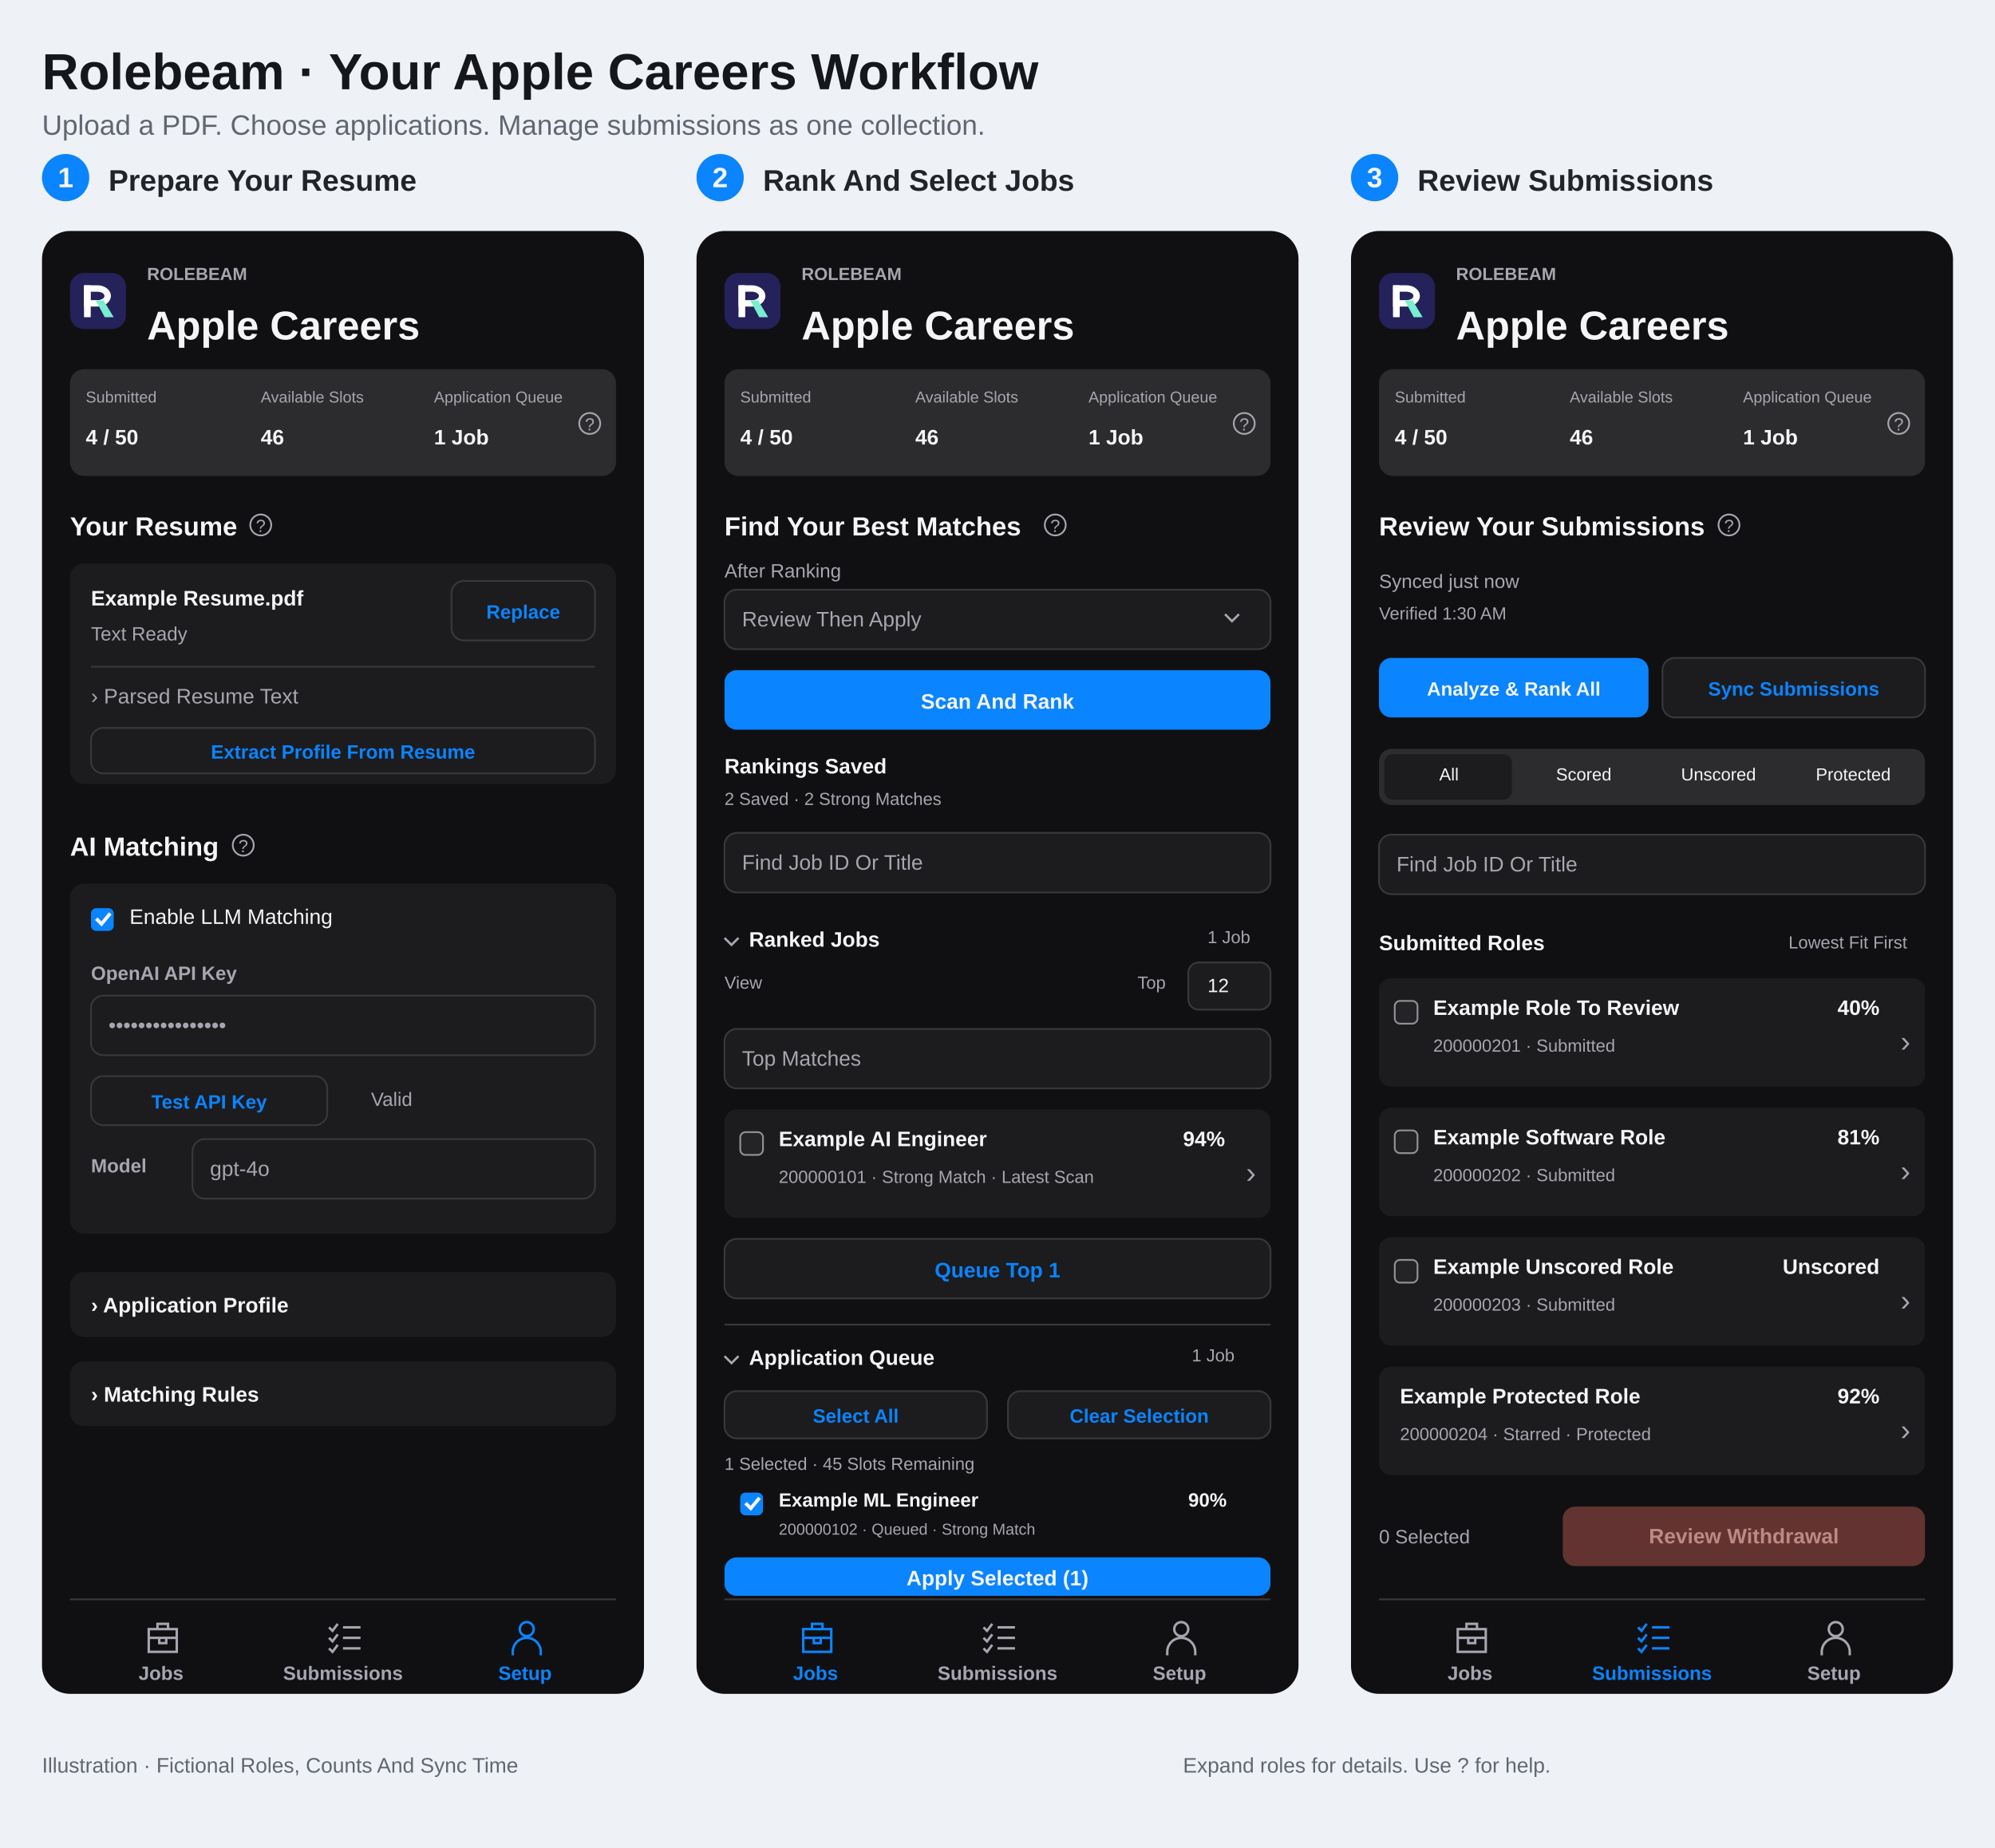
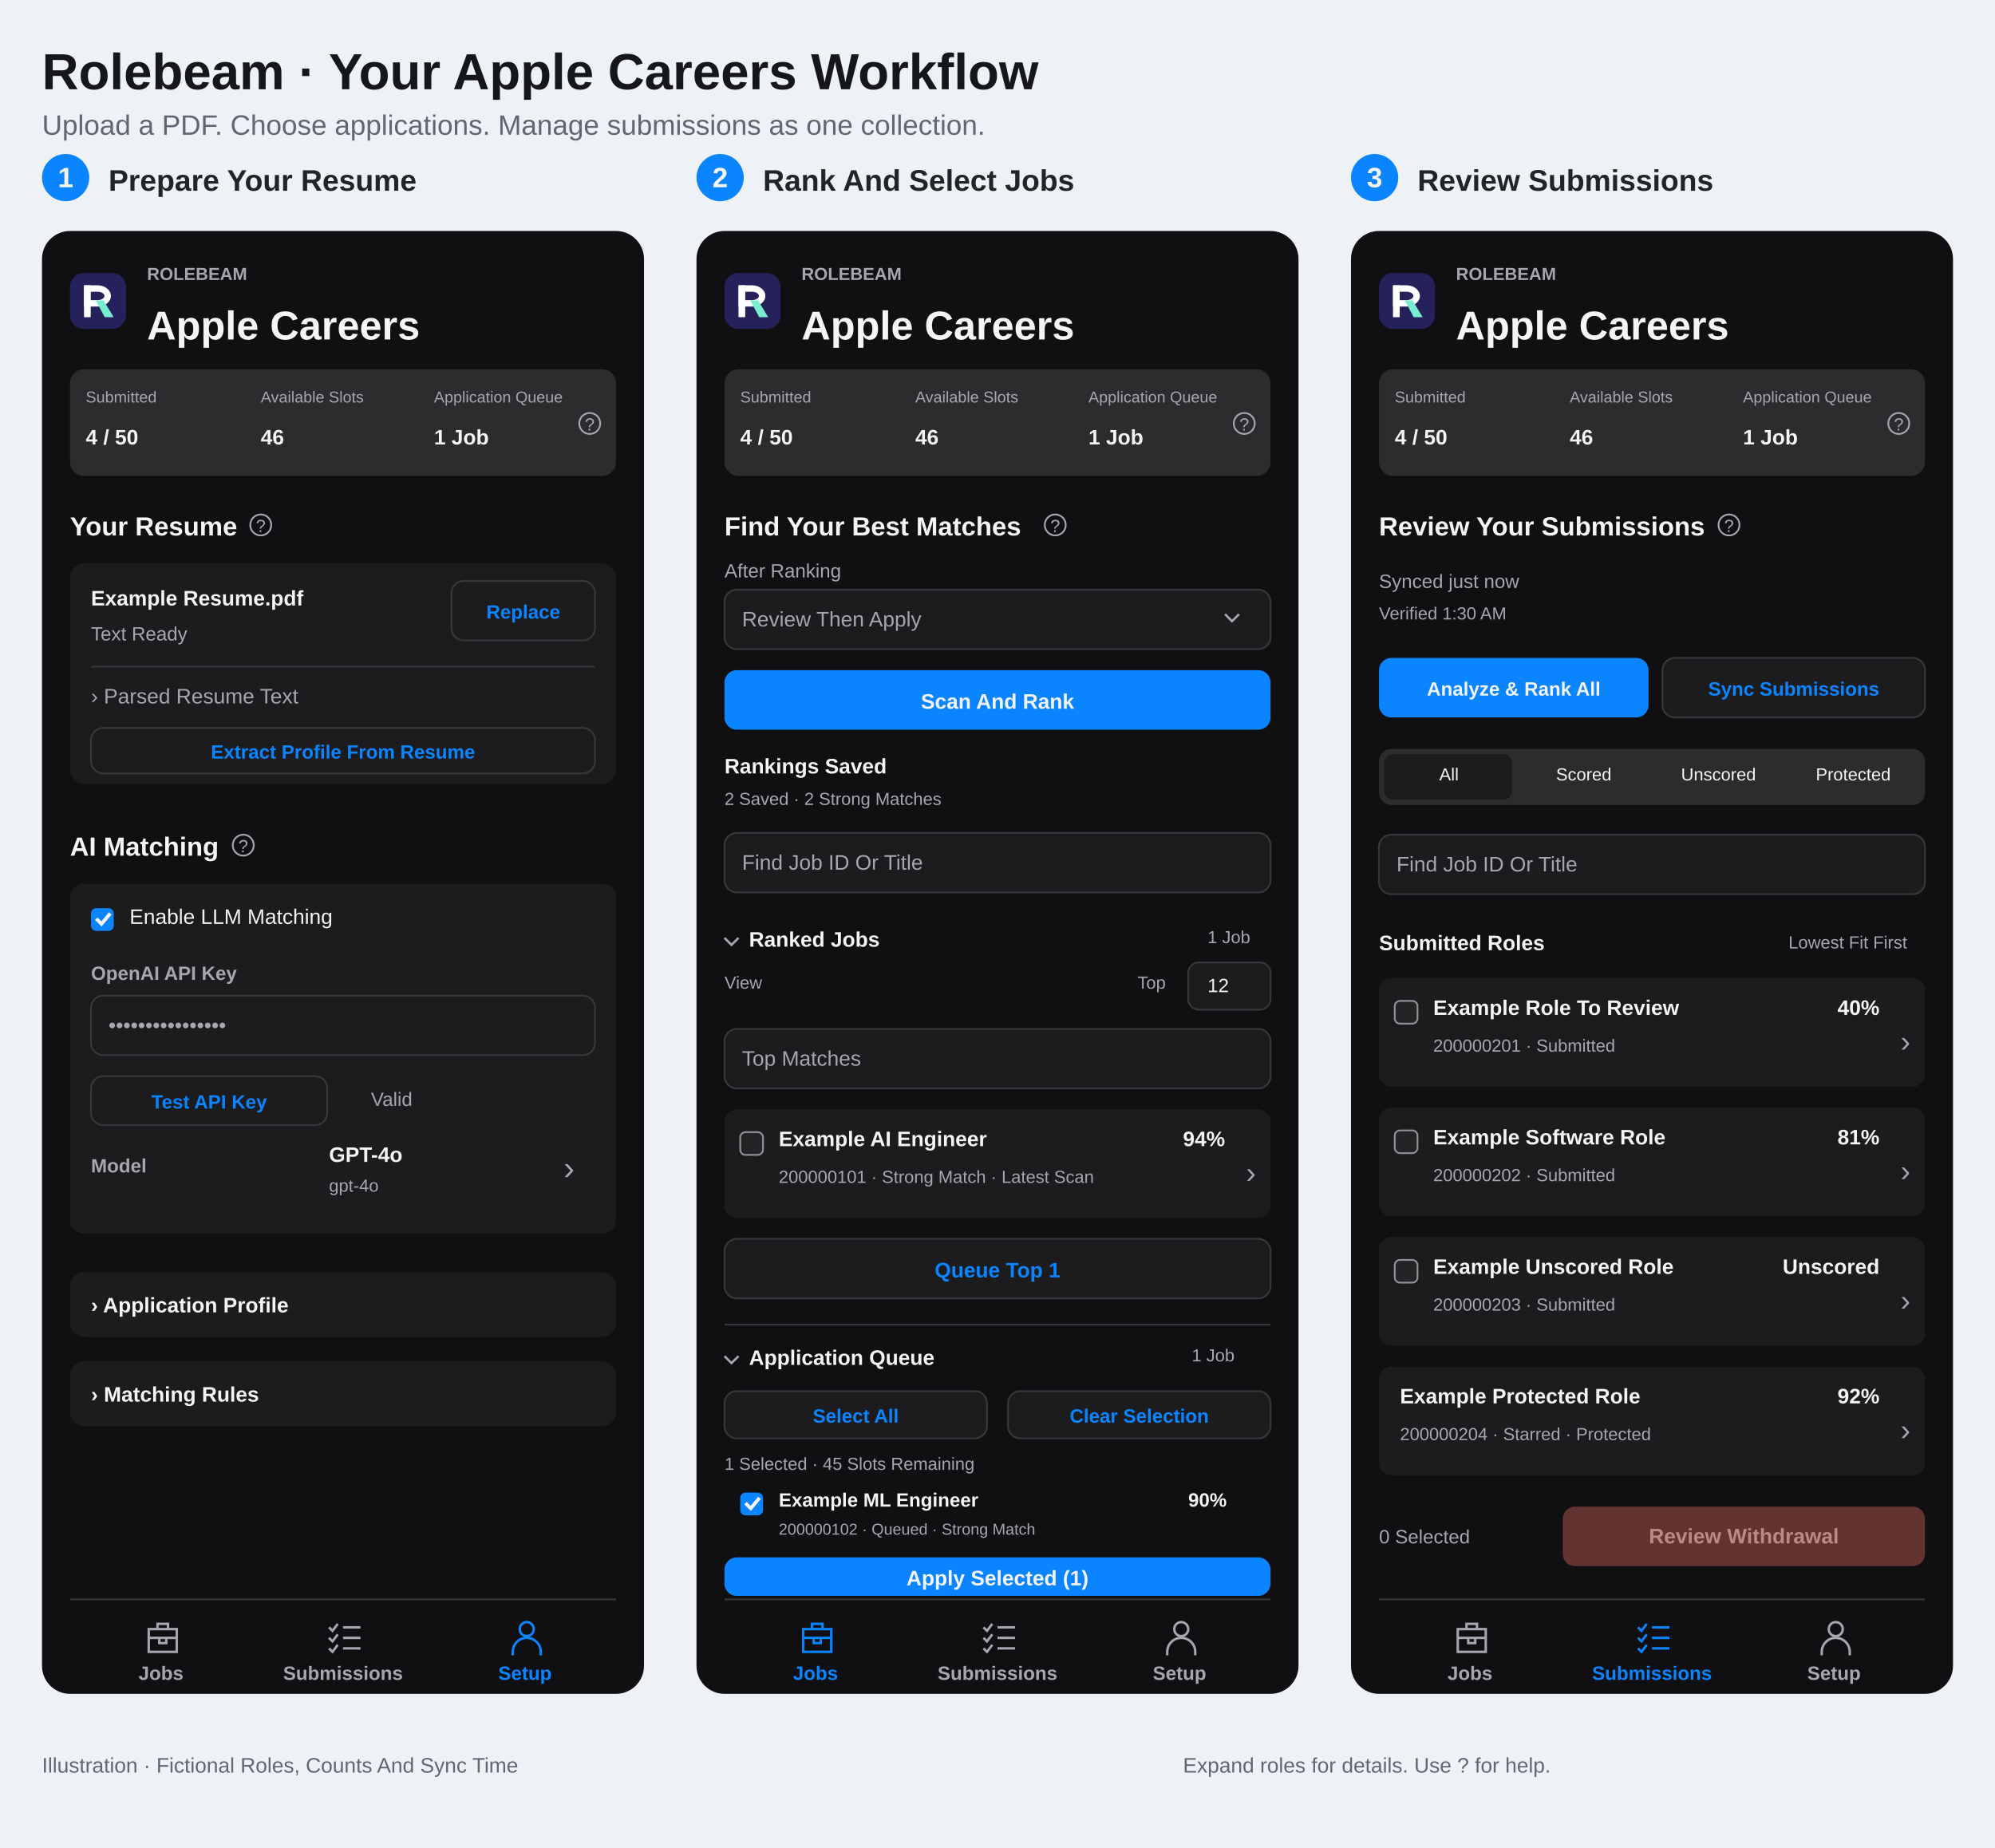
<svg xmlns="http://www.w3.org/2000/svg" width="1140" height="1056" viewBox="0 0 1140 1056" role="img" aria-labelledby="title description">
  <g font-family="Arial, Helvetica, sans-serif">
    <rect x="0" y="0" width="1140" height="1056" rx="0" fill="#eef1f6" stroke="none" />
    <text x="24" y="51" font-size="29" fill="#16171b" font-weight="600" text-anchor="start">Rolebeam · Your Apple Careers Workflow</text>
    <text x="24" y="77" font-size="16" fill="#626672" font-weight="400" text-anchor="start">Upload a PDF. Choose applications. Manage submissions as one collection.</text>
    <rect x="24" y="88" width="27" height="27" rx="14" fill="#0a84ff" stroke="none" />
    <text x="37.5" y="107" font-size="16" fill="#f5f5f7" font-weight="600" text-anchor="middle">1</text>
    <text x="62" y="109" font-size="17" fill="#22242a" font-weight="600" text-anchor="start">Prepare Your Resume</text>
    <rect x="24" y="132" width="344" height="836" rx="16" fill="#101012" stroke="none" />
    <svg x="40" y="156" width="32" height="32" viewBox="0 0 100 100">
      <rect width="100" height="100" rx="25" fill="#25215a" />
      <path d="M25 22h24a24 19 0 0 1 0 38H25Z M36.5 33.5v15H49a12.5 7.5 0 0 0 0-15Z" fill="#fff" fill-rule="evenodd" />
      <rect x="25" y="22" width="12" height="57" rx="1" fill="#fff" />
      <path d="m46 49 14 0 18 30H62Z" fill="#78edd0" />
    </svg>
    <text x="84" y="160" font-size="10" fill="#a6a6b0" font-weight="600" text-anchor="start">ROLEBEAM</text>
    <text x="84" y="194" font-size="23" fill="#f5f5f7" font-weight="600" text-anchor="start">Apple Careers</text>
    <rect x="40" y="211" width="312" height="61" rx="8" fill="#2c2c2e" stroke="none" />
    <text x="49" y="230" font-size="9" fill="#a6a6b0" font-weight="400" text-anchor="start">Submitted</text>
    <text x="49" y="254" font-size="12" fill="#f5f5f7" font-weight="600" text-anchor="start">4 / 50</text>
    <text x="149" y="230" font-size="9" fill="#a6a6b0" font-weight="400" text-anchor="start">Available Slots</text>
    <text x="149" y="254" font-size="12" fill="#f5f5f7" font-weight="600" text-anchor="start">46</text>
    <text x="248" y="230" font-size="9" fill="#a6a6b0" font-weight="400" text-anchor="start">Application Queue</text>
    <text x="248" y="254" font-size="12" fill="#f5f5f7" font-weight="600" text-anchor="start">1 Job</text>
    <circle cx="337" cy="242" r="6" fill="none" stroke="#a6a6b0" />
    <text x="337" y="246" font-size="10" fill="#a6a6b0" font-weight="400" text-anchor="middle">?</text>
    <path d="M40 914h312" stroke="#38383c" />
    <path d="M2 5h16v13H2zM7 5V2h6v3M2 10h16M8 10v3h4v-3" transform="translate(83 926)" fill="none" stroke="#a6a6b0" stroke-width="1.4" />
    <text x="92" y="960" font-size="11" fill="#a6a6b0" font-weight="600" text-anchor="middle">Jobs</text>
    <path d="M1 4l2 2 3-4M1 10l2 2 3-4M1 16l2 2 3-4M9 4h10M9 10h10M9 16h10" transform="translate(187 926)" fill="none" stroke="#a6a6b0" stroke-width="1.4" />
    <text x="196" y="960" font-size="11" fill="#a6a6b0" font-weight="600" text-anchor="middle">Submissions</text>
    <path d="M10 9a4 4 0 1 0 0-8 4 4 0 0 0 0 8M2 20v-2a8 8 0 0 1 16 0v2" transform="translate(291 926)" fill="none" stroke="#0a84ff" stroke-width="1.4" />
    <text x="300" y="960" font-size="11" fill="#0a84ff" font-weight="600" text-anchor="middle">Setup</text>
    <text x="40" y="306" font-size="15" fill="#f5f5f7" font-weight="600" text-anchor="start">Your Resume</text>
    <circle cx="149" cy="300" r="6" fill="none" stroke="#a6a6b0" />
    <text x="149" y="304" font-size="10" fill="#a6a6b0" font-weight="400" text-anchor="middle">?</text>
    <rect x="40" y="322" width="312" height="126" rx="8" fill="#1c1c1e" stroke="none" />
    <text x="52" y="346" font-size="12" fill="#f5f5f7" font-weight="600" text-anchor="start">Example Resume.pdf</text>
    <text x="52" y="366" font-size="11" fill="#a6a6b0" font-weight="400" text-anchor="start">Text Ready</text>
    <rect x="258" y="332" width="82" height="34" rx="7" fill="#1c1c1e" stroke="#38383c" />
    <text x="299" y="353.5" font-size="11" fill="#0a84ff" font-weight="600" text-anchor="middle">Replace</text>
    <path d="M52 381h288" stroke="#38383c" />
    <text x="52" y="402" font-size="12" fill="#a6a6b0" font-weight="400" text-anchor="start">›  Parsed Resume Text</text>
    <rect x="52" y="416" width="288" height="26" rx="7" fill="#1c1c1e" stroke="#38383c" />
    <text x="196" y="433.5" font-size="11" fill="#0a84ff" font-weight="600" text-anchor="middle">Extract Profile From Resume</text>
    <text x="40" y="489" font-size="15" fill="#f5f5f7" font-weight="600" text-anchor="start">AI Matching</text>
    <circle cx="139" cy="483" r="6" fill="none" stroke="#a6a6b0" />
    <text x="139" y="487" font-size="10" fill="#a6a6b0" font-weight="400" text-anchor="middle">?</text>
    <rect x="40" y="505" width="312" height="200" rx="8" fill="#1c1c1e" stroke="none" />
    <rect x="52" y="519" width="13" height="13" rx="3" fill="#0a84ff" stroke="none" />
    <path d="M55 525l3 3 5-6" fill="none" stroke="#f5f5f7" stroke-width="2" />
    <text x="74" y="528" font-size="12" fill="#f5f5f7" font-weight="400" text-anchor="start">Enable LLM Matching</text>
    <text x="52" y="560" font-size="11" fill="#a6a6b0" font-weight="600" text-anchor="start">OpenAI API Key</text>
    <rect x="52" y="569" width="288" height="34" rx="7" fill="#1c1c1e" stroke="#38383c" />
    <text x="62" y="590" font-size="12" fill="#a6a6b0" font-weight="400" text-anchor="start">••••••••••••••••</text>
    <rect x="52" y="615" width="135" height="28" rx="7" fill="#1c1c1e" stroke="#38383c" />
    <text x="119.5" y="633.5" font-size="11" fill="#0a84ff" font-weight="600" text-anchor="middle">Test API Key</text>
    <text x="212" y="632" font-size="11" fill="#a6a6b0" font-weight="400" text-anchor="start">Valid</text>
    <text x="52" y="670" font-size="11" fill="#a6a6b0" font-weight="600" text-anchor="start">Model</text>
-     <rect x="110" y="651" width="230" height="34" rx="7" fill="#1c1c1e" stroke="#38383c" />
-     <text x="120" y="672" font-size="12" fill="#a6a6b0" font-weight="400" text-anchor="start">gpt-4o</text>
+     <text x="188" y="664" font-size="12" fill="#f5f5f7" font-weight="600" text-anchor="start">GPT-4o</text>
+     <text x="188" y="681" font-size="10" fill="#a6a6b0" font-weight="400" text-anchor="start">gpt-4o</text>
+     <text x="322" y="674" font-size="19" fill="#a6a6b0" font-weight="400" text-anchor="start">›</text>
    <rect x="40" y="727" width="312" height="37" rx="8" fill="#1c1c1e" stroke="none" />
    <text x="52" y="750" font-size="12" fill="#f5f5f7" font-weight="600" text-anchor="start">›  Application Profile</text>
    <rect x="40" y="778" width="312" height="37" rx="8" fill="#1c1c1e" stroke="none" />
    <text x="52" y="801" font-size="12" fill="#f5f5f7" font-weight="600" text-anchor="start">›  Matching Rules</text>
    <rect x="398" y="88" width="27" height="27" rx="14" fill="#0a84ff" stroke="none" />
    <text x="411.5" y="107" font-size="16" fill="#f5f5f7" font-weight="600" text-anchor="middle">2</text>
    <text x="436" y="109" font-size="17" fill="#22242a" font-weight="600" text-anchor="start">Rank And Select Jobs</text>
    <rect x="398" y="132" width="344" height="836" rx="16" fill="#101012" stroke="none" />
    <svg x="414" y="156" width="32" height="32" viewBox="0 0 100 100">
      <rect width="100" height="100" rx="25" fill="#25215a" />
      <path d="M25 22h24a24 19 0 0 1 0 38H25Z M36.5 33.5v15H49a12.5 7.5 0 0 0 0-15Z" fill="#fff" fill-rule="evenodd" />
      <rect x="25" y="22" width="12" height="57" rx="1" fill="#fff" />
      <path d="m46 49 14 0 18 30H62Z" fill="#78edd0" />
    </svg>
    <text x="458" y="160" font-size="10" fill="#a6a6b0" font-weight="600" text-anchor="start">ROLEBEAM</text>
    <text x="458" y="194" font-size="23" fill="#f5f5f7" font-weight="600" text-anchor="start">Apple Careers</text>
    <rect x="414" y="211" width="312" height="61" rx="8" fill="#2c2c2e" stroke="none" />
    <text x="423" y="230" font-size="9" fill="#a6a6b0" font-weight="400" text-anchor="start">Submitted</text>
    <text x="423" y="254" font-size="12" fill="#f5f5f7" font-weight="600" text-anchor="start">4 / 50</text>
    <text x="523" y="230" font-size="9" fill="#a6a6b0" font-weight="400" text-anchor="start">Available Slots</text>
    <text x="523" y="254" font-size="12" fill="#f5f5f7" font-weight="600" text-anchor="start">46</text>
    <text x="622" y="230" font-size="9" fill="#a6a6b0" font-weight="400" text-anchor="start">Application Queue</text>
    <text x="622" y="254" font-size="12" fill="#f5f5f7" font-weight="600" text-anchor="start">1 Job</text>
    <circle cx="711" cy="242" r="6" fill="none" stroke="#a6a6b0" />
    <text x="711" y="246" font-size="10" fill="#a6a6b0" font-weight="400" text-anchor="middle">?</text>
    <path d="M414 914h312" stroke="#38383c" />
    <path d="M2 5h16v13H2zM7 5V2h6v3M2 10h16M8 10v3h4v-3" transform="translate(457 926)" fill="none" stroke="#0a84ff" stroke-width="1.4" />
    <text x="466" y="960" font-size="11" fill="#0a84ff" font-weight="600" text-anchor="middle">Jobs</text>
    <path d="M1 4l2 2 3-4M1 10l2 2 3-4M1 16l2 2 3-4M9 4h10M9 10h10M9 16h10" transform="translate(561 926)" fill="none" stroke="#a6a6b0" stroke-width="1.4" />
    <text x="570" y="960" font-size="11" fill="#a6a6b0" font-weight="600" text-anchor="middle">Submissions</text>
    <path d="M10 9a4 4 0 1 0 0-8 4 4 0 0 0 0 8M2 20v-2a8 8 0 0 1 16 0v2" transform="translate(665 926)" fill="none" stroke="#a6a6b0" stroke-width="1.4" />
    <text x="674" y="960" font-size="11" fill="#a6a6b0" font-weight="600" text-anchor="middle">Setup</text>
    <text x="414" y="306" font-size="15" fill="#f5f5f7" font-weight="600" text-anchor="start">Find Your Best Matches</text>
    <circle cx="603" cy="300" r="6" fill="none" stroke="#a6a6b0" />
    <text x="603" y="304" font-size="10" fill="#a6a6b0" font-weight="400" text-anchor="middle">?</text>
    <text x="414" y="330" font-size="11" fill="#a6a6b0" font-weight="400" text-anchor="start">After Ranking</text>
    <rect x="414" y="337" width="312" height="34" rx="7" fill="#1c1c1e" stroke="#38383c" />
    <text x="424" y="358" font-size="12" fill="#a6a6b0" font-weight="400" text-anchor="start">Review Then Apply</text>
    <path d="M700 351l4 4 4-4" fill="none" stroke="#a6a6b0" stroke-width="1.3" />
    <rect x="414" y="383" width="312" height="34" rx="7" fill="#0a84ff" stroke="none" />
    <text x="570" y="405" font-size="12" fill="#f5f5f7" font-weight="600" text-anchor="middle">Scan And Rank</text>
    <text x="414" y="442" font-size="12" fill="#f5f5f7" font-weight="600" text-anchor="start">Rankings Saved</text>
    <text x="414" y="460" font-size="10" fill="#a6a6b0" font-weight="400" text-anchor="start">2 Saved · 2 Strong Matches</text>
    <rect x="414" y="476" width="312" height="34" rx="7" fill="#1c1c1e" stroke="#38383c" />
    <text x="424" y="497" font-size="12" fill="#a6a6b0" font-weight="400" text-anchor="start">Find Job ID Or Title</text>
    <path d="M414 536l4 4 4-4" fill="none" stroke="#a6a6b0" stroke-width="1.3" />
    <text x="428" y="541" font-size="12" fill="#f5f5f7" font-weight="600" text-anchor="start">Ranked Jobs</text>
    <text x="690" y="539" font-size="10" fill="#a6a6b0" font-weight="400" text-anchor="start">1 Job</text>
    <text x="414" y="565" font-size="10" fill="#a6a6b0" font-weight="400" text-anchor="start">View</text>
    <text x="650" y="565" font-size="10" fill="#a6a6b0" font-weight="400" text-anchor="start">Top</text>
    <rect x="679" y="550" width="47" height="27" rx="6" fill="#1c1c1e" stroke="#38383c" />
    <text x="690" y="567" font-size="11" fill="#f5f5f7" font-weight="400" text-anchor="start">12</text>
    <rect x="414" y="588" width="312" height="34" rx="7" fill="#1c1c1e" stroke="#38383c" />
    <text x="424" y="609" font-size="12" fill="#a6a6b0" font-weight="400" text-anchor="start">Top Matches</text>
    <rect x="414" y="634" width="312" height="62" rx="7" fill="#1c1c1e" stroke="none" />
    <rect x="423" y="647" width="13" height="13" rx="3" fill="#242426" stroke="#909097" />
    <text x="445" y="655" font-size="12" fill="#f5f5f7" font-weight="600" text-anchor="start">Example AI Engineer</text>
    <text x="700" y="655" font-size="12" fill="#f5f5f7" font-weight="600" text-anchor="end">94%</text>
    <text x="712" y="676" font-size="17" fill="#a6a6b0" font-weight="400" text-anchor="start">›</text>
    <text x="445" y="676" font-size="10" fill="#a6a6b0" font-weight="400" text-anchor="start">200000101 · Strong Match · Latest Scan</text>
    <rect x="414" y="708" width="312" height="34" rx="7" fill="#1c1c1e" stroke="#38383c" />
    <text x="570" y="730" font-size="12" fill="#0a84ff" font-weight="600" text-anchor="middle">Queue Top 1</text>
    <path d="M414 757h312" stroke="#38383c" />
    <path d="M414 775l4 4 4-4" fill="none" stroke="#a6a6b0" stroke-width="1.3" />
    <text x="428" y="780" font-size="12" fill="#f5f5f7" font-weight="600" text-anchor="start">Application Queue</text>
    <text x="681" y="778" font-size="10" fill="#a6a6b0" font-weight="400" text-anchor="start">1 Job</text>
    <rect x="414" y="795" width="150" height="27" rx="7" fill="#1c1c1e" stroke="#38383c" />
    <text x="489" y="813" font-size="11" fill="#0a84ff" font-weight="600" text-anchor="middle">Select All</text>
    <rect x="576" y="795" width="150" height="27" rx="7" fill="#1c1c1e" stroke="#38383c" />
    <text x="651" y="813" font-size="11" fill="#0a84ff" font-weight="600" text-anchor="middle">Clear Selection</text>
    <text x="414" y="840" font-size="10" fill="#a6a6b0" font-weight="400" text-anchor="start">1 Selected · 45 Slots Remaining</text>
    <rect x="423" y="853" width="13" height="13" rx="3" fill="#0a84ff" stroke="none" />
    <path d="M426 859l3 3 5-6" fill="none" stroke="#f5f5f7" stroke-width="2" />
    <text x="445" y="861" font-size="11" fill="#f5f5f7" font-weight="600" text-anchor="start">Example ML Engineer</text>
    <text x="701" y="861" font-size="11" fill="#f5f5f7" font-weight="600" text-anchor="end">90%</text>
    <text x="445" y="877" font-size="9" fill="#a6a6b0" font-weight="400" text-anchor="start">200000102 · Queued · Strong Match</text>
    <rect x="414" y="890" width="312" height="22" rx="7" fill="#0a84ff" stroke="none" />
    <text x="570" y="906" font-size="12" fill="#f5f5f7" font-weight="600" text-anchor="middle">Apply Selected (1)</text>
    <rect x="772" y="88" width="27" height="27" rx="14" fill="#0a84ff" stroke="none" />
    <text x="785.5" y="107" font-size="16" fill="#f5f5f7" font-weight="600" text-anchor="middle">3</text>
    <text x="810" y="109" font-size="17" fill="#22242a" font-weight="600" text-anchor="start">Review Submissions</text>
    <rect x="772" y="132" width="344" height="836" rx="16" fill="#101012" stroke="none" />
    <svg x="788" y="156" width="32" height="32" viewBox="0 0 100 100">
      <rect width="100" height="100" rx="25" fill="#25215a" />
      <path d="M25 22h24a24 19 0 0 1 0 38H25Z M36.5 33.5v15H49a12.5 7.5 0 0 0 0-15Z" fill="#fff" fill-rule="evenodd" />
      <rect x="25" y="22" width="12" height="57" rx="1" fill="#fff" />
      <path d="m46 49 14 0 18 30H62Z" fill="#78edd0" />
    </svg>
    <text x="832" y="160" font-size="10" fill="#a6a6b0" font-weight="600" text-anchor="start">ROLEBEAM</text>
    <text x="832" y="194" font-size="23" fill="#f5f5f7" font-weight="600" text-anchor="start">Apple Careers</text>
    <rect x="788" y="211" width="312" height="61" rx="8" fill="#2c2c2e" stroke="none" />
    <text x="797" y="230" font-size="9" fill="#a6a6b0" font-weight="400" text-anchor="start">Submitted</text>
    <text x="797" y="254" font-size="12" fill="#f5f5f7" font-weight="600" text-anchor="start">4 / 50</text>
    <text x="897" y="230" font-size="9" fill="#a6a6b0" font-weight="400" text-anchor="start">Available Slots</text>
    <text x="897" y="254" font-size="12" fill="#f5f5f7" font-weight="600" text-anchor="start">46</text>
    <text x="996" y="230" font-size="9" fill="#a6a6b0" font-weight="400" text-anchor="start">Application Queue</text>
    <text x="996" y="254" font-size="12" fill="#f5f5f7" font-weight="600" text-anchor="start">1 Job</text>
    <circle cx="1085" cy="242" r="6" fill="none" stroke="#a6a6b0" />
    <text x="1085" y="246" font-size="10" fill="#a6a6b0" font-weight="400" text-anchor="middle">?</text>
    <path d="M788 914h312" stroke="#38383c" />
    <path d="M2 5h16v13H2zM7 5V2h6v3M2 10h16M8 10v3h4v-3" transform="translate(831 926)" fill="none" stroke="#a6a6b0" stroke-width="1.4" />
    <text x="840" y="960" font-size="11" fill="#a6a6b0" font-weight="600" text-anchor="middle">Jobs</text>
    <path d="M1 4l2 2 3-4M1 10l2 2 3-4M1 16l2 2 3-4M9 4h10M9 10h10M9 16h10" transform="translate(935 926)" fill="none" stroke="#0a84ff" stroke-width="1.4" />
    <text x="944" y="960" font-size="11" fill="#0a84ff" font-weight="600" text-anchor="middle">Submissions</text>
    <path d="M10 9a4 4 0 1 0 0-8 4 4 0 0 0 0 8M2 20v-2a8 8 0 0 1 16 0v2" transform="translate(1039 926)" fill="none" stroke="#a6a6b0" stroke-width="1.4" />
    <text x="1048" y="960" font-size="11" fill="#a6a6b0" font-weight="600" text-anchor="middle">Setup</text>
    <text x="788" y="306" font-size="15" fill="#f5f5f7" font-weight="600" text-anchor="start">Review Your Submissions</text>
    <circle cx="988" cy="300" r="6" fill="none" stroke="#a6a6b0" />
    <text x="988" y="304" font-size="10" fill="#a6a6b0" font-weight="400" text-anchor="middle">?</text>
    <text x="788" y="336" font-size="11" fill="#a6a6b0" font-weight="400" text-anchor="start">Synced just now</text>
    <text x="788" y="354" font-size="10" fill="#a6a6b0" font-weight="400" text-anchor="start">Verified 1:30 AM</text>
    <rect x="788" y="376" width="154" height="34" rx="7" fill="#0a84ff" stroke="none" />
    <text x="865" y="397.5" font-size="11" fill="#f5f5f7" font-weight="600" text-anchor="middle">Analyze &amp; Rank All</text>
    <rect x="950" y="376" width="150" height="34" rx="7" fill="#1c1c1e" stroke="#38383c" />
    <text x="1025" y="397.5" font-size="11" fill="#0a84ff" font-weight="600" text-anchor="middle">Sync Submissions</text>
    <rect x="788" y="428" width="312" height="32" rx="7" fill="#2c2c2e" stroke="none" />
    <rect x="791" y="431" width="73" height="26" rx="5" fill="#1c1c1e" stroke="none" />
    <text x="828" y="446" font-size="10" fill="#f5f5f7" font-weight="400" text-anchor="middle">All</text>
    <text x="905" y="446" font-size="10" fill="#f5f5f7" font-weight="400" text-anchor="middle">Scored</text>
    <text x="982" y="446" font-size="10" fill="#f5f5f7" font-weight="400" text-anchor="middle">Unscored</text>
    <text x="1059" y="446" font-size="10" fill="#f5f5f7" font-weight="400" text-anchor="middle">Protected</text>
    <rect x="788" y="477" width="312" height="34" rx="7" fill="#1c1c1e" stroke="#38383c" />
    <text x="798" y="498" font-size="12" fill="#a6a6b0" font-weight="400" text-anchor="start">Find Job ID Or Title</text>
    <text x="788" y="543" font-size="12" fill="#f5f5f7" font-weight="600" text-anchor="start">Submitted Roles</text>
    <text x="1022" y="542" font-size="10" fill="#a6a6b0" font-weight="400" text-anchor="start">Lowest Fit First</text>
    <rect x="788" y="559" width="312" height="62" rx="7" fill="#1c1c1e" stroke="none" />
    <rect x="797" y="572" width="13" height="13" rx="3" fill="#242426" stroke="#909097" />
    <text x="819" y="580" font-size="12" fill="#f5f5f7" font-weight="600" text-anchor="start">Example Role To Review</text>
    <text x="1074" y="580" font-size="12" fill="#f5f5f7" font-weight="600" text-anchor="end">40%</text>
    <text x="1086" y="601" font-size="17" fill="#a6a6b0" font-weight="400" text-anchor="start">›</text>
    <text x="819" y="601" font-size="10" fill="#a6a6b0" font-weight="400" text-anchor="start">200000201 · Submitted</text>
    <rect x="788" y="633" width="312" height="62" rx="7" fill="#1c1c1e" stroke="none" />
    <rect x="797" y="646" width="13" height="13" rx="3" fill="#242426" stroke="#909097" />
    <text x="819" y="654" font-size="12" fill="#f5f5f7" font-weight="600" text-anchor="start">Example Software Role</text>
    <text x="1074" y="654" font-size="12" fill="#f5f5f7" font-weight="600" text-anchor="end">81%</text>
    <text x="1086" y="675" font-size="17" fill="#a6a6b0" font-weight="400" text-anchor="start">›</text>
    <text x="819" y="675" font-size="10" fill="#a6a6b0" font-weight="400" text-anchor="start">200000202 · Submitted</text>
    <rect x="788" y="707" width="312" height="62" rx="7" fill="#1c1c1e" stroke="none" />
    <rect x="797" y="720" width="13" height="13" rx="3" fill="#242426" stroke="#909097" />
    <text x="819" y="728" font-size="12" fill="#f5f5f7" font-weight="600" text-anchor="start">Example Unscored Role</text>
    <text x="1074" y="728" font-size="12" fill="#f5f5f7" font-weight="600" text-anchor="end">Unscored</text>
    <text x="1086" y="749" font-size="17" fill="#a6a6b0" font-weight="400" text-anchor="start">›</text>
    <text x="819" y="749" font-size="10" fill="#a6a6b0" font-weight="400" text-anchor="start">200000203 · Submitted</text>
    <rect x="788" y="781" width="312" height="62" rx="7" fill="#1c1c1e" stroke="none" />
    <text x="800" y="802" font-size="12" fill="#f5f5f7" font-weight="600" text-anchor="start">Example Protected Role</text>
    <text x="1074" y="802" font-size="12" fill="#f5f5f7" font-weight="600" text-anchor="end">92%</text>
    <text x="1086" y="823" font-size="17" fill="#a6a6b0" font-weight="400" text-anchor="start">›</text>
    <text x="800" y="823" font-size="10" fill="#a6a6b0" font-weight="400" text-anchor="start">200000204 · Starred · Protected</text>
    <text x="788" y="882" font-size="11" fill="#a6a6b0" font-weight="400" text-anchor="start">0 Selected</text>
    <rect x="893" y="861" width="207" height="34" rx="7" fill="#623331" stroke="none" />
    <text x="996.5" y="882" font-size="12" fill="#be8984" font-weight="600" text-anchor="middle">Review Withdrawal</text>
    <text x="24" y="1013" font-size="12" fill="#626672" font-weight="400" text-anchor="start">Illustration · Fictional Roles, Counts And Sync Time</text>
    <text x="676" y="1013" font-size="12" fill="#626672" font-weight="400" text-anchor="start">Expand roles for details. Use ? for help.</text>
  </g>
</svg>
